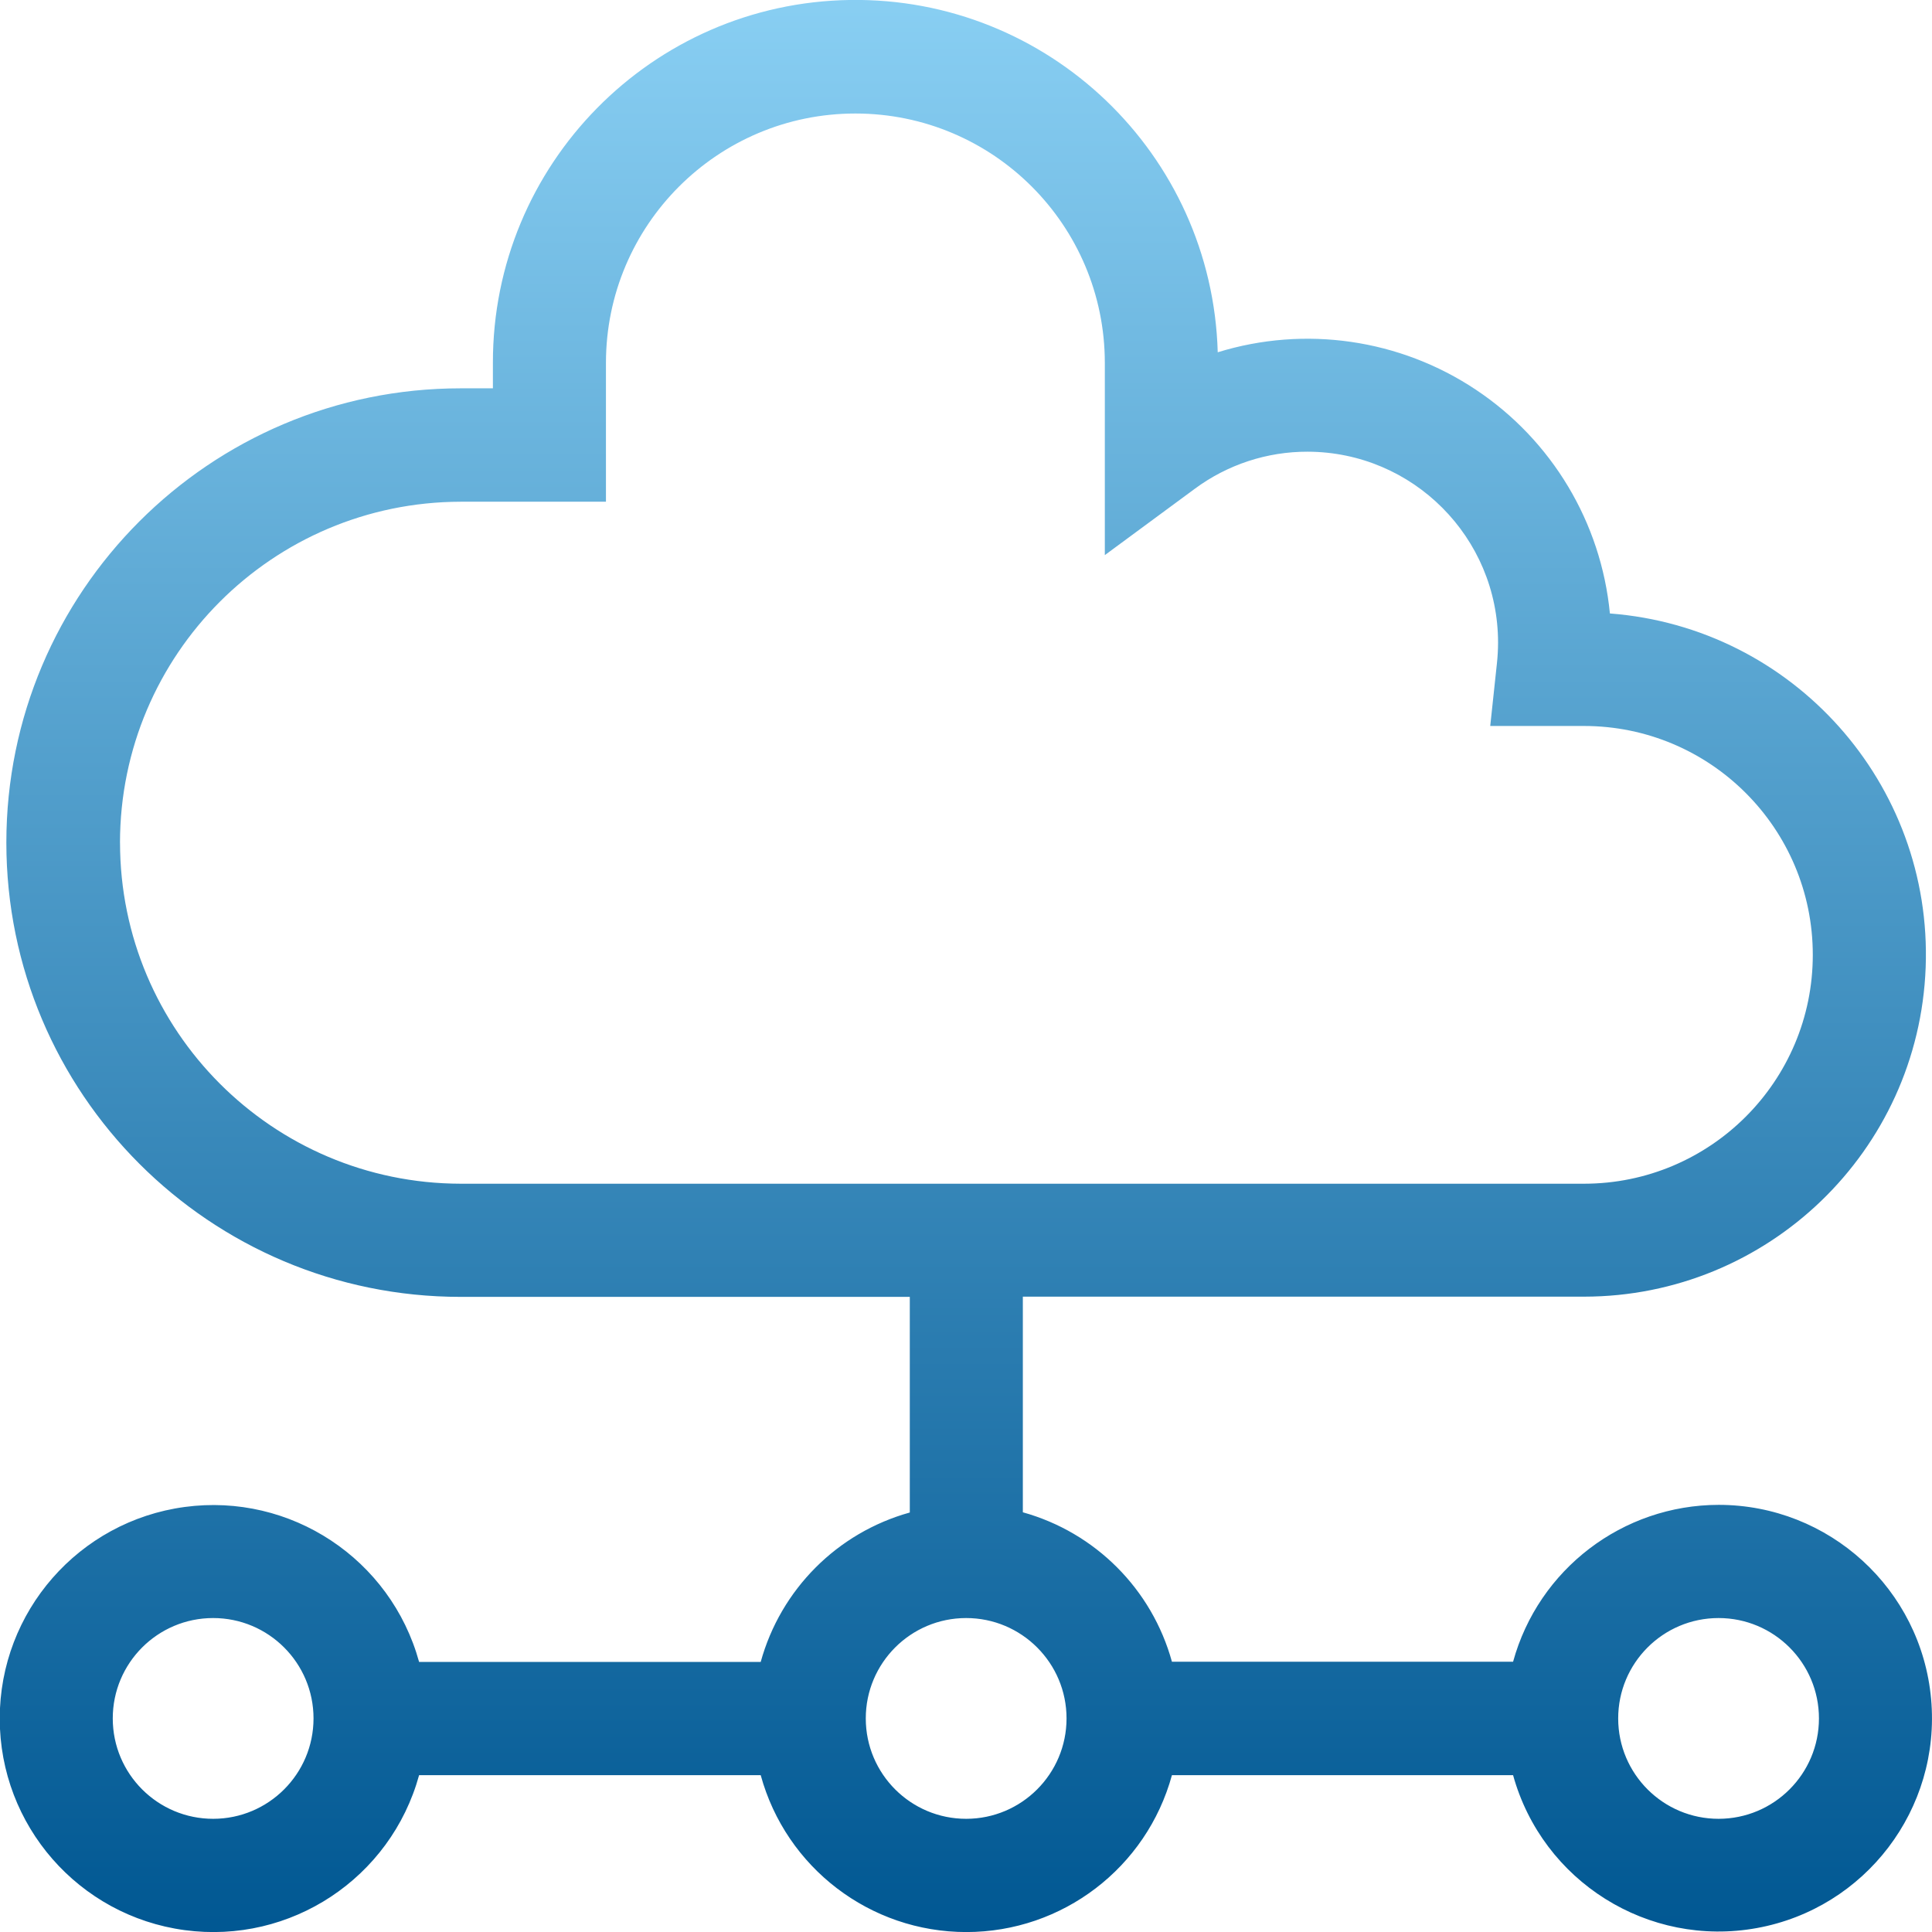
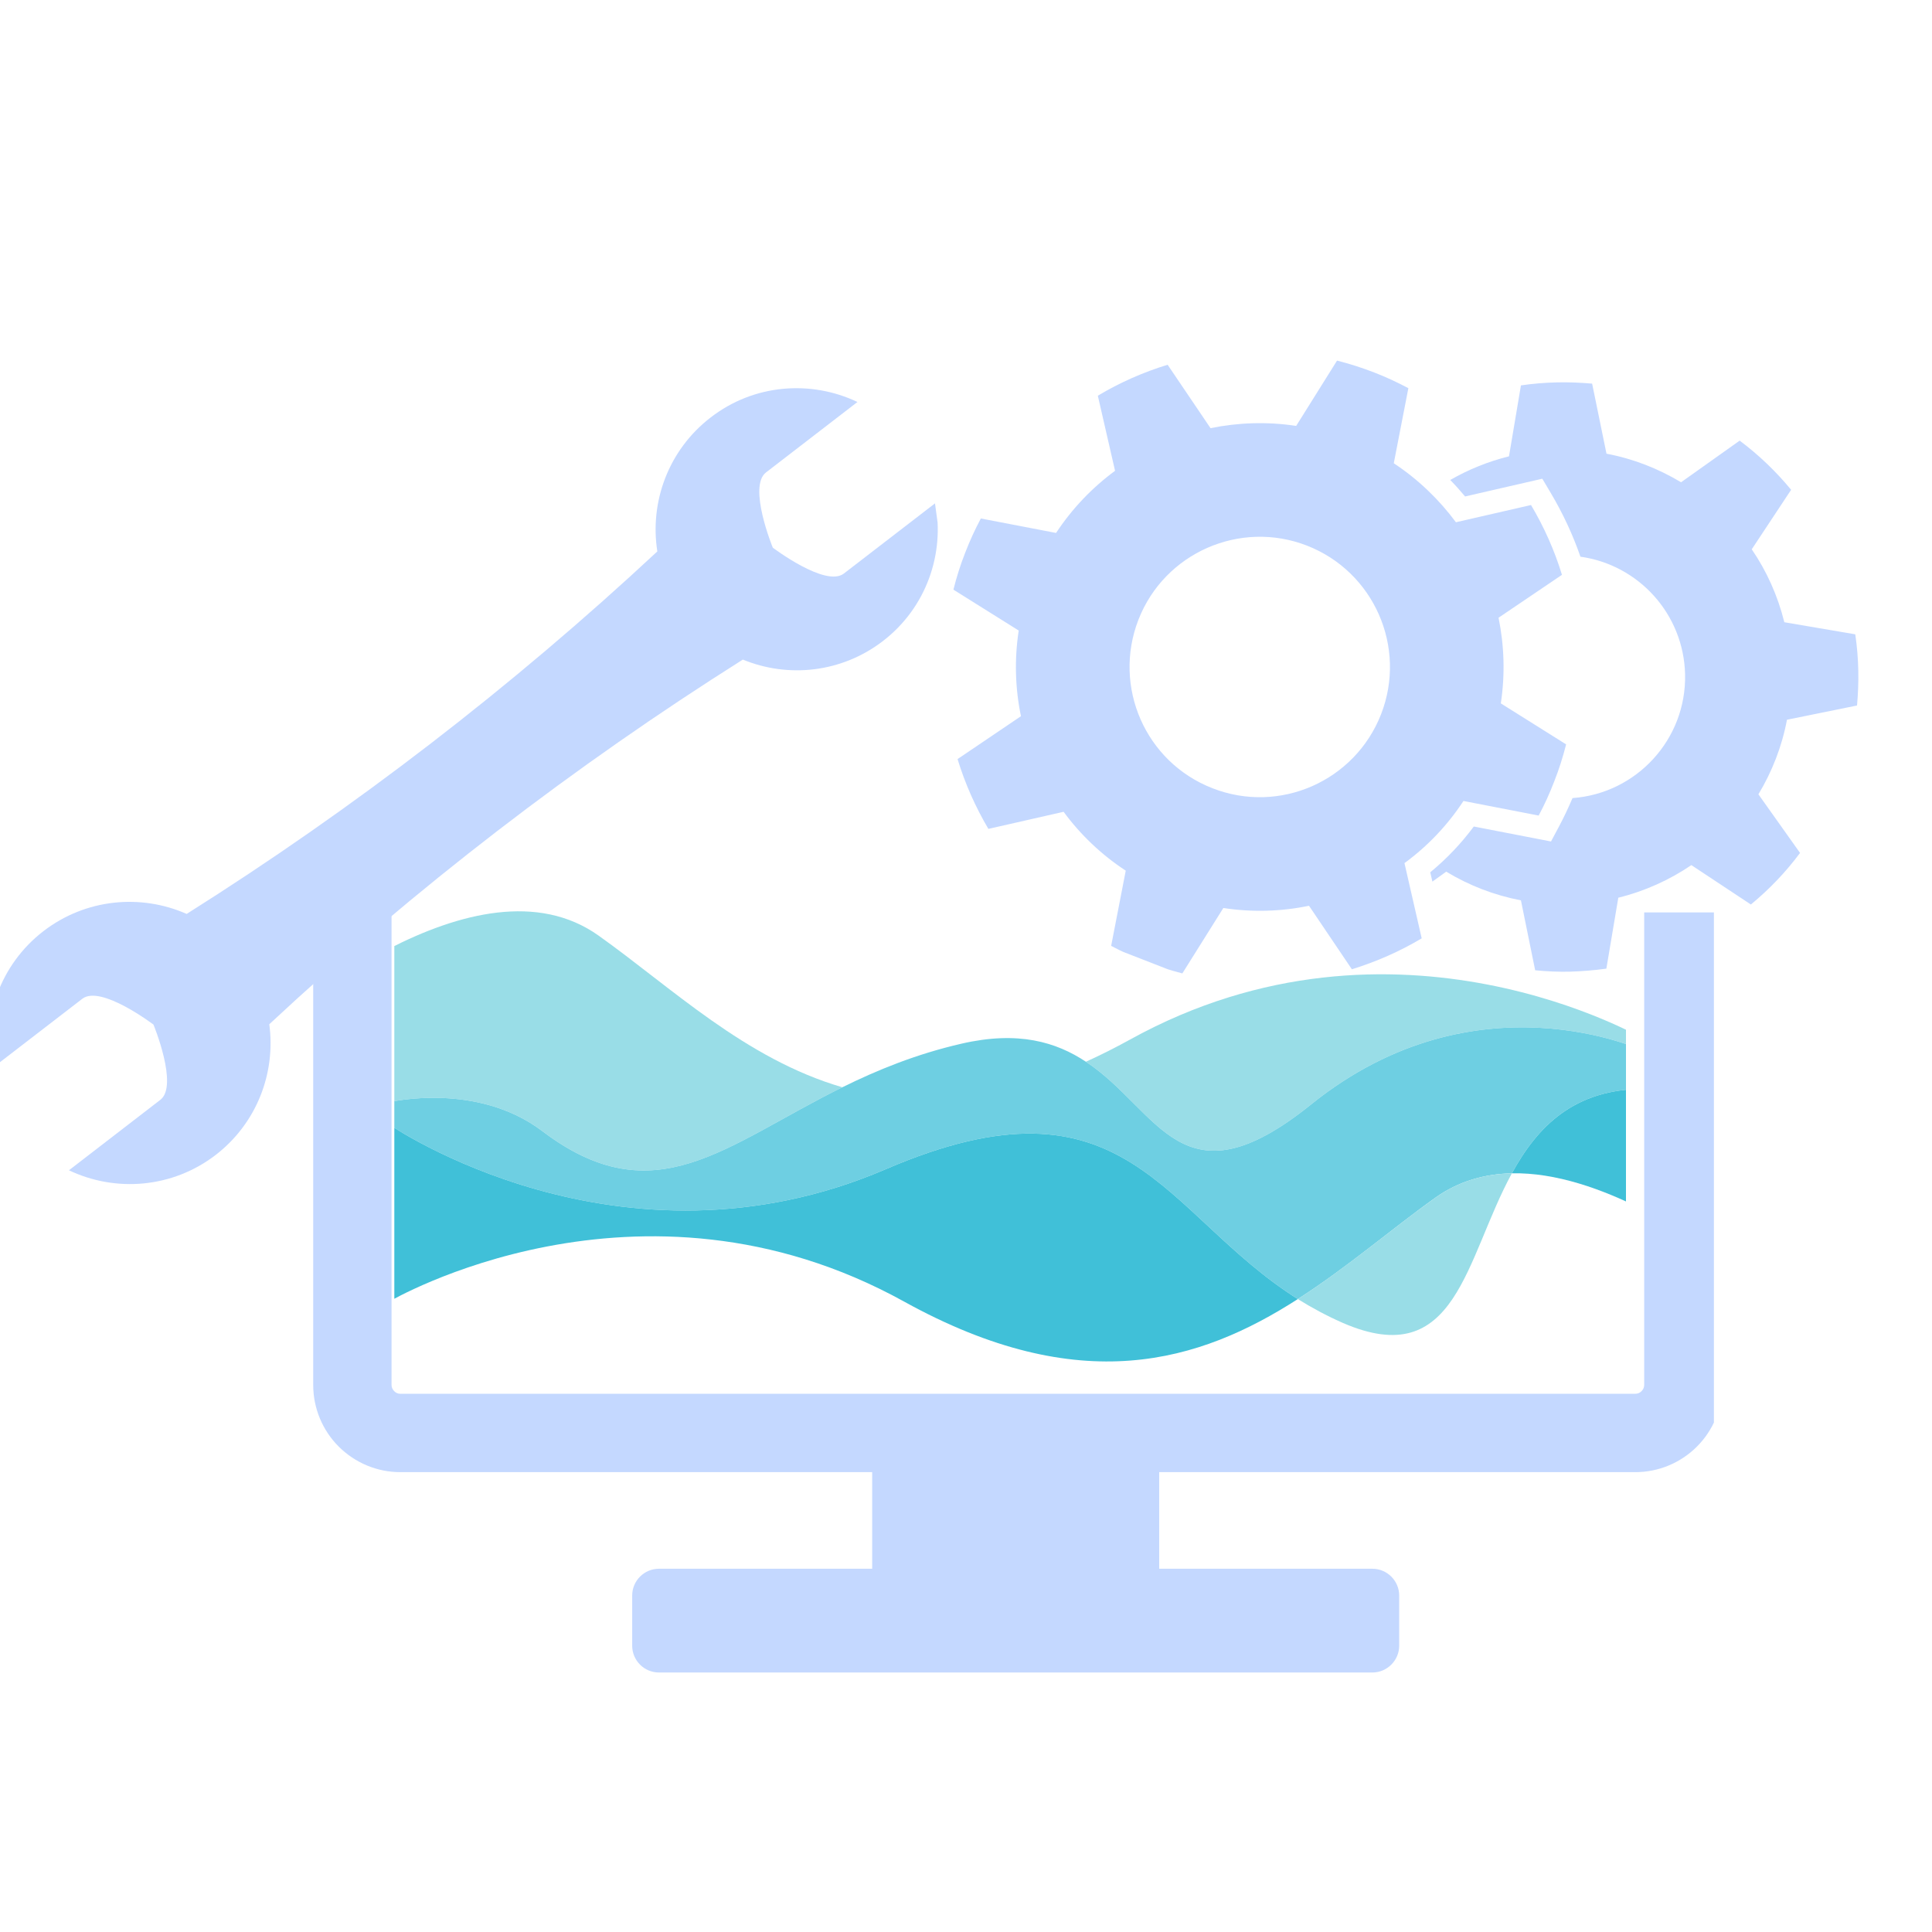
- <svg xmlns="http://www.w3.org/2000/svg" id="services2" width="54.295" height="54.295" viewBox="0 0 54.295 54.295">
+ <svg xmlns="http://www.w3.org/2000/svg" width="80" zoomAndPan="magnify" viewBox="0 0 60 60" height="80" preserveAspectRatio="xMidYMid meet" version="1.0">
  <defs>
-     <linearGradient id="linear-gradient" x1="0.5" x2="0.5" y2="1" gradientUnits="objectBoundingBox">
-       <stop offset="0" stop-color="#89CFF3" />
-       <stop offset="1" stop-color="#005792" />
-     </linearGradient>
+     <clipPath id="6efdf8cd4f">
+       <path d="M 9.727 28.336 L 53.227 28.336 L 53.227 52 L 9.727 52 Z M 9.727 28.336 " clip-rule="nonzero" />
+     </clipPath>
+     <clipPath id="7328db3938">
+       <path d="M 29 11 L 58 11 L 58 31 L 29 31 Z M 29 11 " clip-rule="nonzero" />
+     </clipPath>
+     <clipPath id="911d0f45df">
+       <path d="M 34.32 6 L 60.18 16.07 L 52.285 36.34 L 26.43 26.27 Z M 34.32 6 " clip-rule="nonzero" />
+     </clipPath>
+     <clipPath id="cfc19d6ec9">
+       <path d="M 34.32 6 L 60.18 16.07 L 52.285 36.34 L 26.43 26.27 Z M 34.32 6 " clip-rule="nonzero" />
+     </clipPath>
+     <clipPath id="d646d6c4e3">
+       <path d="M 0 12 L 30 12 L 30 37 L 0 37 Z M 0 12 " clip-rule="nonzero" />
+     </clipPath>
+     <clipPath id="18a6d84c40">
+       <path d="M -2.77 15.492 L 28.441 11.25 L 31.473 33.547 L 0.258 37.789 Z M -2.77 15.492 " clip-rule="nonzero" />
+     </clipPath>
+     <clipPath id="e5c0c63b56">
+       <path d="M -2.77 15.492 L 28.441 11.25 L 31.473 33.547 L 0.258 37.789 Z M -2.77 15.492 " clip-rule="nonzero" />
+     </clipPath>
+     <clipPath id="2f606de5f7">
+       <path d="M 12.246 28 L 27 28 L 27 37 L 12.246 37 Z M 12.246 28 " clip-rule="nonzero" />
+     </clipPath>
+     <clipPath id="0cdbd08043">
+       <path d="M 33 30 L 50.496 30 L 50.496 36 L 33 36 Z M 33 30 " clip-rule="nonzero" />
+     </clipPath>
+     <clipPath id="3cf576a97b">
+       <path d="M 12.246 31 L 50.496 31 L 50.496 41 L 12.246 41 Z M 12.246 31 " clip-rule="nonzero" />
+     </clipPath>
+     <clipPath id="ae87f2c5d1">
+       <path d="M 46 33 L 50.496 33 L 50.496 38 L 46 38 Z M 46 33 " clip-rule="nonzero" />
+     </clipPath>
+     <clipPath id="8a1d28c200">
+       <path d="M 12.246 34 L 41 34 L 41 43 L 12.246 43 Z M 12.246 34 " clip-rule="nonzero" />
+     </clipPath>
  </defs>
-   <path id="Path_81" data-name="Path 81" d="M48.3,42.291A6,6,0,0,0,42.522,46.7H32.935a6.02,6.02,0,0,0-4.19-4.2v-6.06H44.517a9.614,9.614,0,0,0,.726-19.2A8.54,8.54,0,0,0,34.222,9.9a10.187,10.187,0,0,0-20.37.3v.713h-.907a12.766,12.766,0,0,0,0,25.533H25.568v6.06a6.019,6.019,0,0,0-4.19,4.2h-9.6a6,6,0,1,0,0,3.181h9.6a5.991,5.991,0,0,0,11.557,0h9.587A5.995,5.995,0,1,0,48.3,42.291ZM3.372,23.681A9.59,9.59,0,0,1,12.945,14.1h4.084V10.2a7.01,7.01,0,1,1,14.02,0v5.4l2.53-1.865a5.306,5.306,0,0,1,3.17-1.041A5.365,5.365,0,0,1,42.1,18.061a5.494,5.494,0,0,1-.032.581l-.188,1.76h2.633a6.432,6.432,0,0,1,0,12.864H12.945a9.589,9.589,0,0,1-9.572-9.585ZM5.994,51.114a2.821,2.821,0,1,1,2.817-2.821A2.822,2.822,0,0,1,5.994,51.114Zm21.162,0a2.821,2.821,0,1,1,2.817-2.821A2.822,2.822,0,0,1,27.156,51.114Zm21.145,0a2.821,2.821,0,1,1,2.817-2.821A2.822,2.822,0,0,1,48.3,51.114Z" transform="translate(0 0)" fill="url(#linear-gradient)" />
+   <g clip-path="url(#6efdf8cd4f)">
+     <path fill="#c4d8ff" d="M 36 45.719 L 36 48.719 L 42.621 48.719 C 43.078 48.719 43.453 49.094 43.453 49.551 L 43.453 51.109 C 43.453 51.566 43.078 51.941 42.621 51.941 L 20.465 51.941 C 20.004 51.941 19.633 51.566 19.633 51.109 L 19.633 49.551 C 19.633 49.094 20.004 48.719 20.465 48.719 L 27.086 48.719 L 27.086 45.719 L 12.434 45.719 C 11.715 45.719 11.031 45.434 10.52 44.926 C 10.012 44.418 9.727 43.73 9.727 43.012 L 9.727 21.328 C 9.727 20.609 10.012 19.926 10.52 19.418 C 11.031 18.906 11.715 18.621 12.434 18.621 L 50.785 18.621 C 51.504 18.621 52.191 18.906 52.699 19.418 C 53.207 19.926 53.492 20.609 53.492 21.328 L 53.492 43.012 C 53.492 43.73 53.207 44.418 52.699 44.926 C 52.191 45.434 51.504 45.719 50.785 45.719 Z M 50.785 21.055 L 12.434 21.055 C 12.359 21.055 12.293 21.086 12.242 21.137 C 12.191 21.188 12.16 21.258 12.16 21.328 L 12.16 43.012 C 12.16 43.086 12.191 43.152 12.242 43.203 C 12.293 43.258 12.359 43.285 12.434 43.285 L 50.785 43.285 C 50.859 43.285 50.93 43.258 50.98 43.203 C 51.031 43.152 51.062 43.086 51.062 43.012 L 51.062 21.328 C 51.062 21.258 51.031 21.188 50.98 21.137 C 50.93 21.086 50.859 21.055 50.785 21.055 Z M 50.785 21.055 " fill-opacity="1" fill-rule="evenodd" />
+   </g>
+   <g clip-path="url(#7328db3938)">
+     <g clip-path="url(#911d0f45df)">
+       <g clip-path="url(#cfc19d6ec9)">
+         <path fill="#c4d8ff" d="M 49.445 11.914 L 49.891 14.09 C 50.723 14.246 51.504 14.555 52.207 14.977 L 54.027 13.684 C 54.617 14.125 55.156 14.641 55.625 15.211 L 54.402 17.059 C 54.867 17.738 55.211 18.504 55.414 19.324 L 57.617 19.699 C 57.672 20.07 57.703 20.445 57.711 20.828 C 57.719 21.195 57.703 21.555 57.672 21.91 L 55.496 22.352 C 55.34 23.184 55.031 23.969 54.609 24.668 L 55.902 26.488 C 55.461 27.082 54.945 27.621 54.375 28.09 L 52.527 26.867 C 51.848 27.328 51.082 27.676 50.258 27.879 L 49.887 30.082 C 49.516 30.133 49.141 30.164 48.758 30.176 C 48.391 30.184 48.031 30.168 47.676 30.133 L 47.234 27.961 C 46.398 27.801 45.617 27.496 44.914 27.07 L 44.484 27.379 L 44.418 27.09 C 44.926 26.672 45.379 26.195 45.77 25.668 L 48.168 26.133 L 48.418 25.664 C 48.57 25.379 48.707 25.086 48.836 24.785 C 50.824 24.641 52.375 22.961 52.332 20.945 C 52.289 19.066 50.883 17.539 49.082 17.289 C 48.844 16.602 48.535 15.941 48.164 15.316 L 47.898 14.867 L 45.5 15.418 C 45.352 15.242 45.199 15.07 45.039 14.906 C 45.602 14.582 46.215 14.332 46.863 14.172 L 47.234 11.969 C 47.605 11.914 47.98 11.883 48.367 11.875 C 48.73 11.867 49.09 11.883 49.445 11.914 Z M 43.738 12.055 L 43.285 14.387 C 44.043 14.887 44.691 15.512 45.215 16.219 L 47.547 15.684 C 47.953 16.367 48.277 17.094 48.508 17.852 L 46.539 19.184 C 46.715 20.047 46.746 20.945 46.609 21.844 L 48.637 23.117 C 48.539 23.504 48.418 23.891 48.266 24.273 C 48.125 24.641 47.965 24.992 47.785 25.328 L 45.449 24.875 C 44.949 25.637 44.328 26.285 43.617 26.805 L 44.152 29.141 C 43.473 29.547 42.742 29.867 41.984 30.102 L 40.652 28.129 C 39.789 28.309 38.891 28.336 37.992 28.199 L 36.719 30.23 C 36.332 30.129 35.945 30.008 35.562 29.859 C 35.195 29.715 34.848 29.555 34.508 29.375 L 34.961 27.039 C 34.203 26.543 33.551 25.918 33.031 25.211 L 30.695 25.742 C 30.293 25.062 29.969 24.332 29.738 23.574 L 31.707 22.242 C 31.527 21.383 31.5 20.48 31.637 19.582 L 29.609 18.312 C 29.707 17.922 29.828 17.535 29.98 17.152 C 30.121 16.789 30.281 16.438 30.461 16.102 L 32.797 16.551 C 33.297 15.793 33.918 15.145 34.629 14.621 L 34.094 12.289 C 34.773 11.883 35.504 11.559 36.262 11.328 L 37.594 13.297 C 38.453 13.121 39.355 13.09 40.254 13.227 L 41.523 11.199 C 41.914 11.297 42.301 11.422 42.684 11.57 C 43.047 11.711 43.398 11.875 43.738 12.055 Z M 40.59 16.945 C 38.512 16.137 36.164 17.168 35.355 19.246 C 34.547 21.328 35.574 23.672 37.656 24.48 C 39.734 25.293 42.078 24.262 42.891 22.18 C 43.699 20.102 42.672 17.758 40.59 16.945 Z M 40.59 16.945 " fill-opacity="1" fill-rule="evenodd" />
+       </g>
+     </g>
+   </g>
+   <g clip-path="url(#d646d6c4e3)">
+     <g clip-path="url(#18a6d84c40)">
+       <g clip-path="url(#e5c0c63b56)">
+         <path fill="#c4d8ff" d="M 26.207 17.812 C 25.637 18.25 24 17.008 24 17.008 C 24 17.008 23.219 15.109 23.789 14.672 L 26.629 12.484 C 25.184 11.797 23.418 11.922 22.07 12.965 C 20.754 13.977 20.172 15.594 20.414 17.125 C 15.902 21.328 11.012 25.094 5.797 28.383 C 4.375 27.754 2.664 27.906 1.348 28.918 C -0.004 29.961 -0.574 31.637 -0.281 33.203 L 2.559 31.016 C 3.133 30.578 4.766 31.82 4.766 31.82 C 4.766 31.82 5.551 33.719 4.98 34.156 L 2.141 36.344 C 3.582 37.031 5.348 36.906 6.699 35.867 C 7.984 34.875 8.566 33.312 8.363 31.809 C 12.898 27.582 17.824 23.793 23.07 20.484 C 24.473 21.062 26.129 20.898 27.418 19.91 C 28.77 18.871 29.344 17.195 29.047 15.625 Z M 26.207 17.812 " fill-opacity="1" fill-rule="nonzero" />
+       </g>
+     </g>
+   </g>
+   <g clip-path="url(#2f606de5f7)">
+     <path fill="#99dde7" d="M 16.844 35.129 C 20.332 37.773 22.516 35.566 26.16 33.766 C 23.141 32.887 20.84 30.656 18.594 29.059 C 16.711 27.715 14.238 28.355 12.086 29.461 L 12.086 34.23 C 12.086 34.23 14.797 33.578 16.844 35.129 " fill-opacity="1" fill-rule="nonzero" />
+   </g>
+   <g clip-path="url(#0cdbd08043)">
+     <path fill="#99dde7" d="M 35.094 32.285 C 34.625 32.543 34.168 32.773 33.723 32.973 C 36.012 34.484 36.684 37.547 40.715 34.301 C 45.863 30.152 51.086 32.652 51.086 32.652 L 51.086 32.285 C 51.086 32.285 43.344 27.723 35.094 32.285 " fill-opacity="1" fill-rule="nonzero" />
+   </g>
+   <g clip-path="url(#3cf576a97b)">
+     <path fill="#6ecfe2" d="M 40.715 34.301 C 36.684 37.547 36.012 34.484 33.723 32.973 C 32.805 32.363 31.621 32.004 29.852 32.414 C 28.445 32.738 27.238 33.234 26.16 33.766 C 22.516 35.566 20.332 37.773 16.844 35.129 C 14.797 33.578 12.086 34.23 12.086 34.23 L 12.086 34.922 C 12.086 34.922 19.242 39.863 27.512 36.309 C 35.012 33.082 36.094 37.691 40.305 40.344 C 41.848 39.355 43.223 38.16 44.578 37.195 C 45.301 36.68 46.109 36.457 46.953 36.438 C 47.742 34.996 48.879 33.809 51.086 33.816 L 51.086 32.652 C 51.086 32.652 45.863 30.152 40.715 34.301 " fill-opacity="1" fill-rule="nonzero" />
+   </g>
+   <g clip-path="url(#ae87f2c5d1)">
+     <path fill="#40c0d8" d="M 46.953 36.438 C 48.309 36.41 49.758 36.918 51.086 37.598 L 51.086 33.816 C 48.879 33.809 47.742 34.996 46.953 36.438 " fill-opacity="1" fill-rule="nonzero" />
+   </g>
+   <g clip-path="url(#8a1d28c200)">
+     <path fill="#40c0d8" d="M 28.078 40.422 C 33.559 43.453 37.258 42.301 40.305 40.344 C 36.094 37.691 35.012 33.082 27.512 36.309 C 19.242 39.863 12.086 34.922 12.086 34.922 L 12.086 40.422 C 12.086 40.422 19.828 35.859 28.078 40.422 " fill-opacity="1" fill-rule="nonzero" />
+   </g>
+   <path fill="#99dde7" d="M 46.953 36.438 C 46.109 36.457 45.301 36.68 44.578 37.195 C 43.223 38.16 41.848 39.352 40.305 40.344 C 40.738 40.613 41.199 40.863 41.707 41.086 C 45.246 42.621 45.5 39.098 46.953 36.438 " fill-opacity="1" fill-rule="nonzero" />
</svg>
